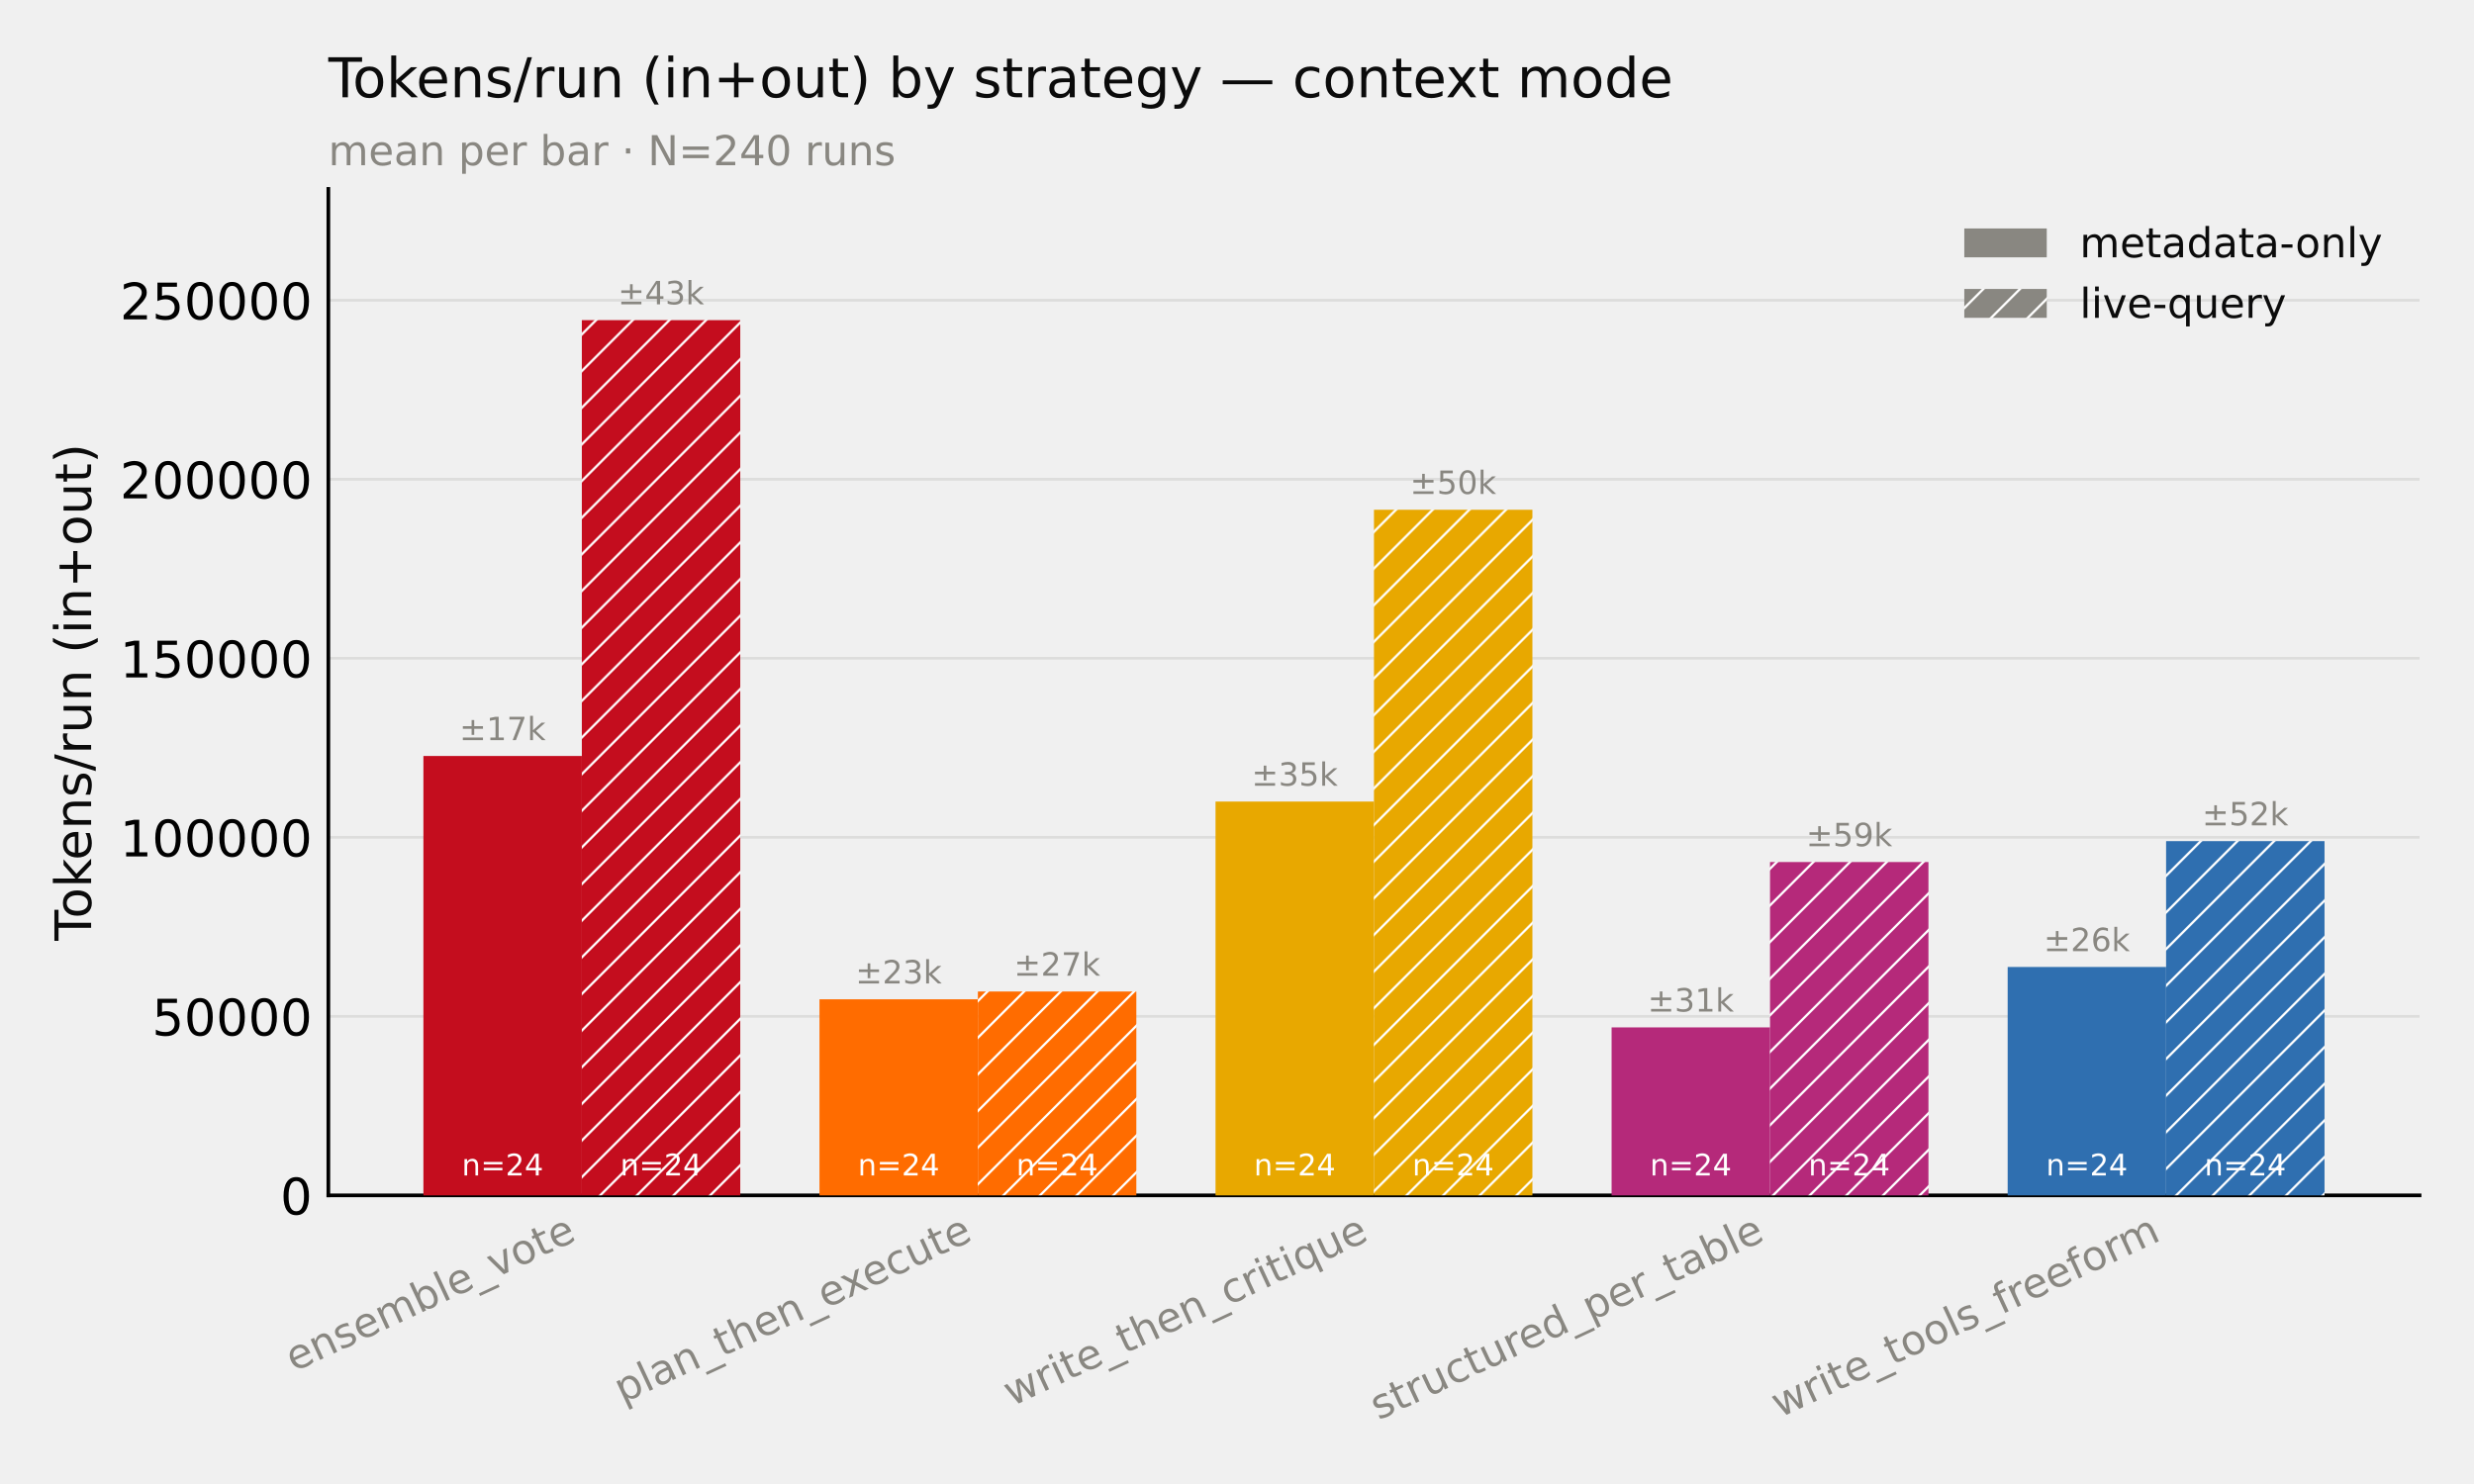
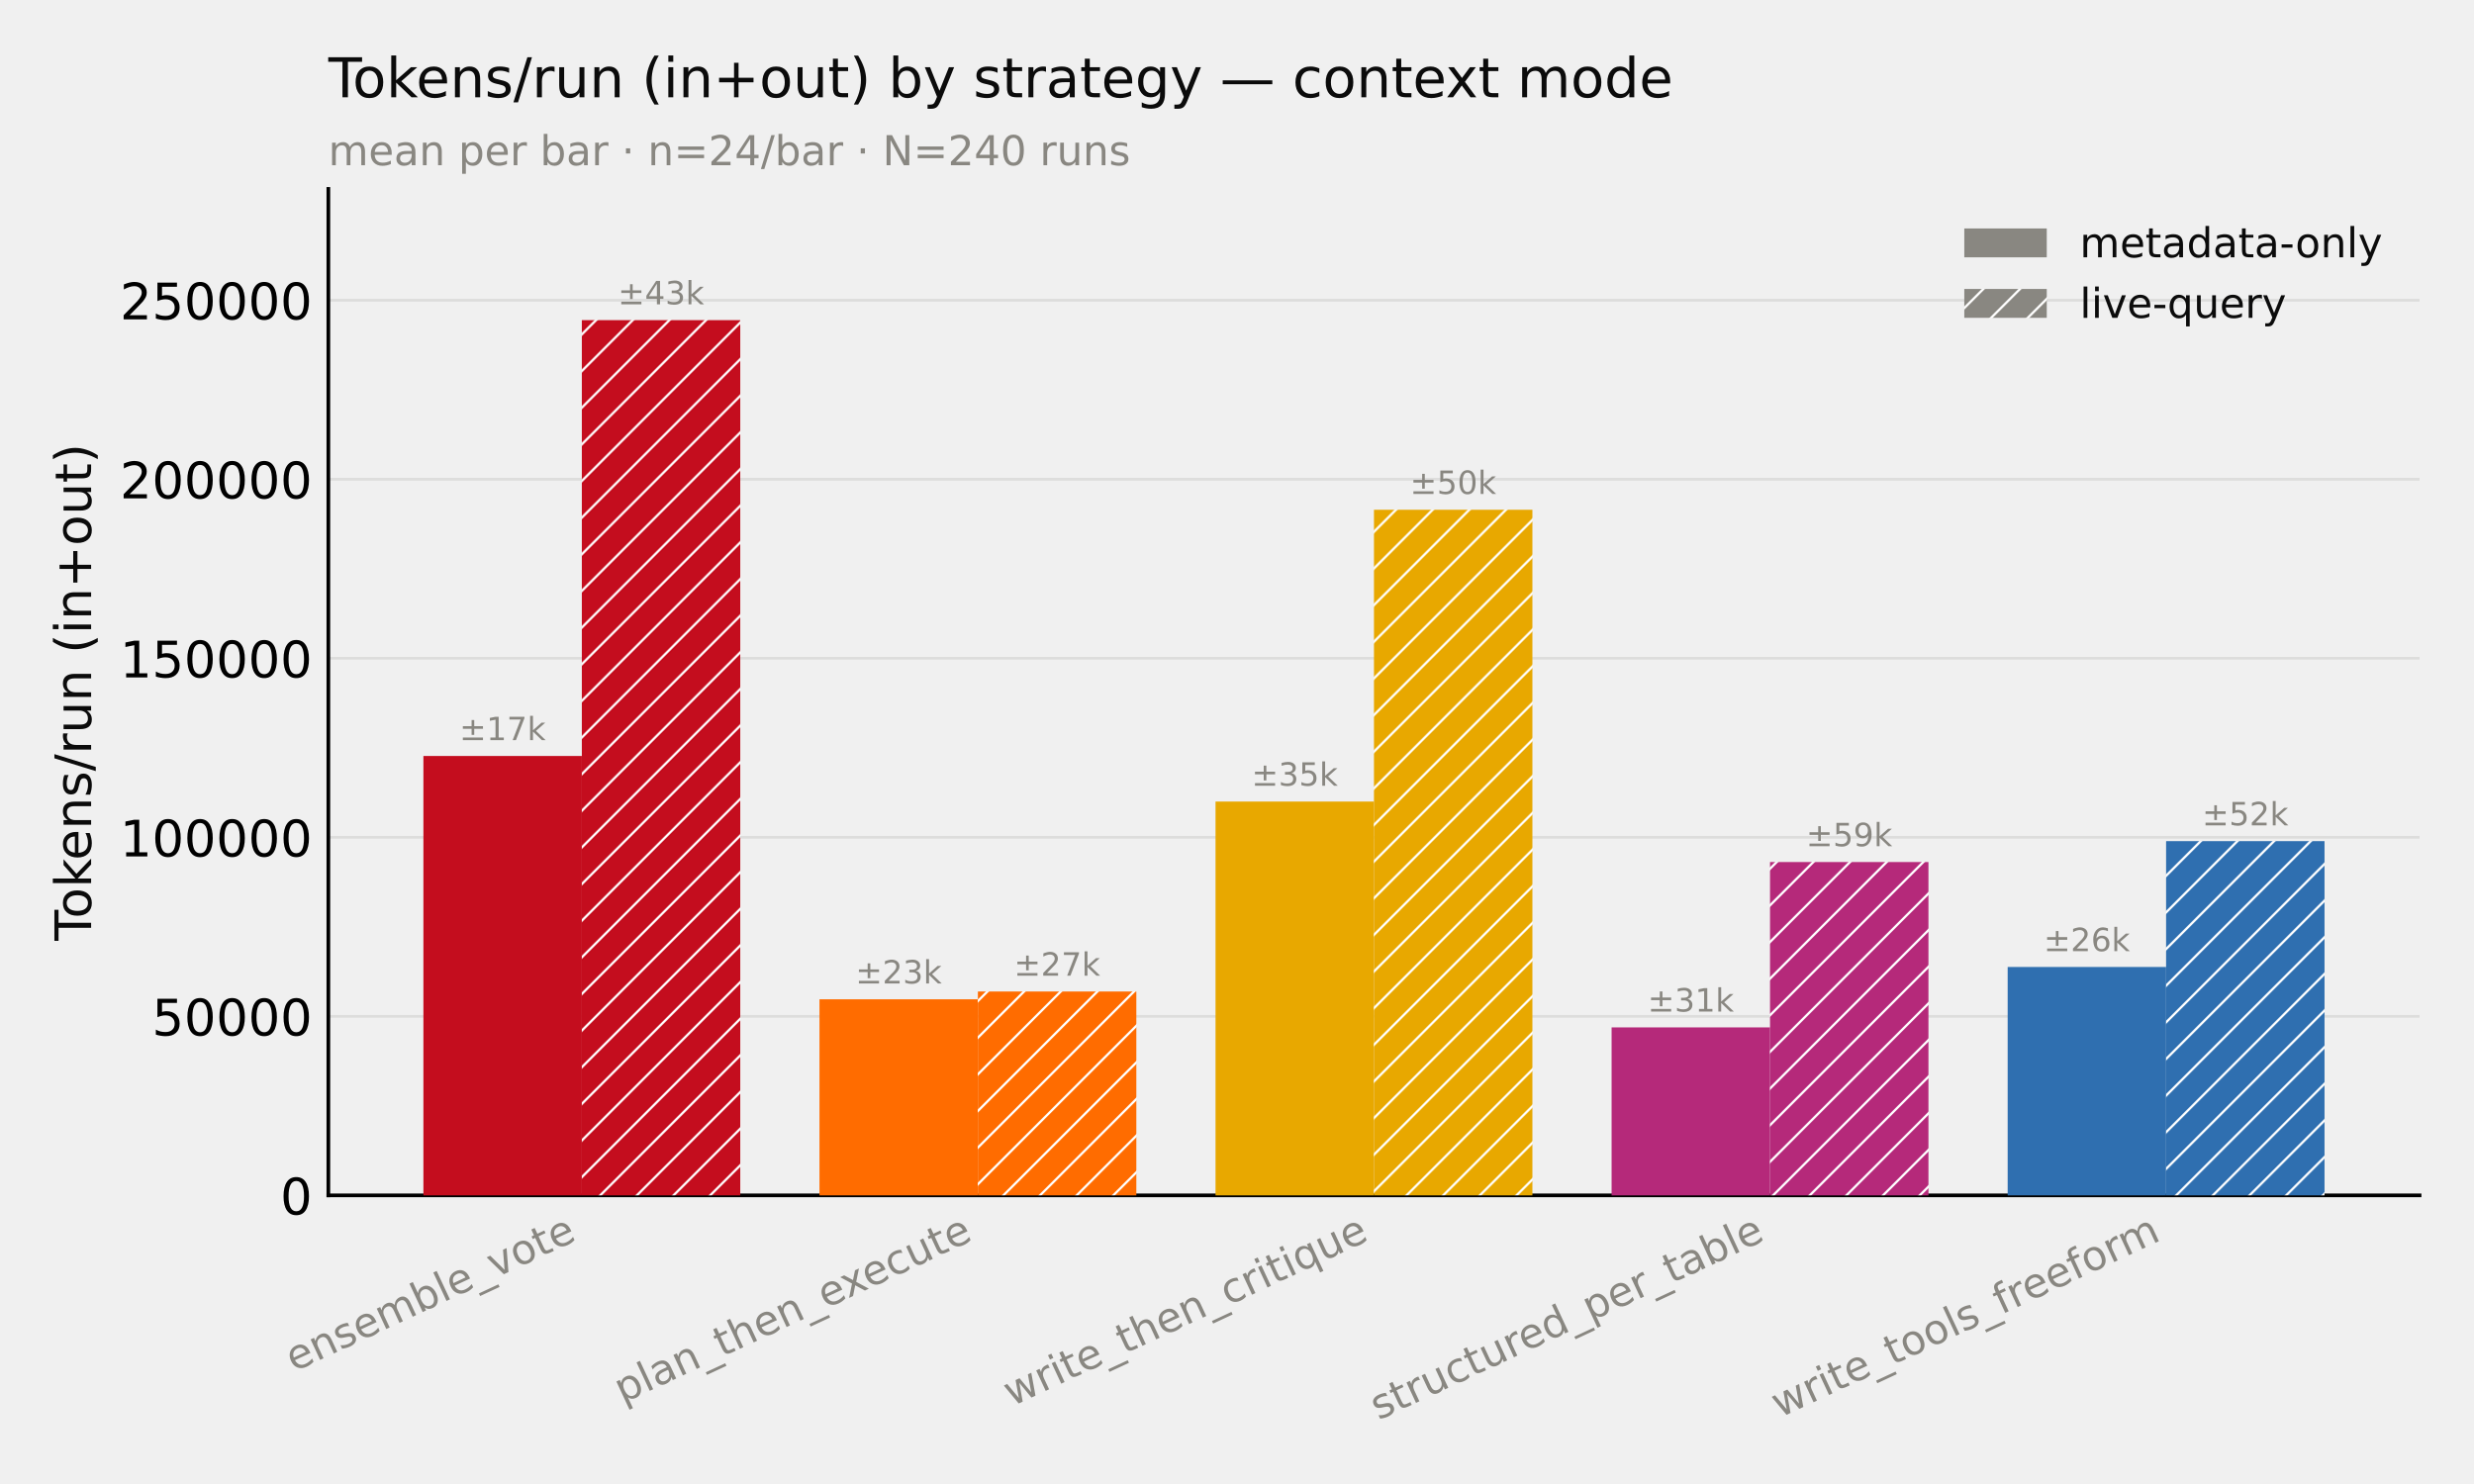
<svg xmlns="http://www.w3.org/2000/svg" width="540pt" height="324pt" viewBox="0 0 540 324" version="1.1">
  <defs>
    <style type="text/css">*{stroke-linejoin: round; stroke-linecap: butt}</style>
  </defs>
  <g id="figure_1">
    <g id="patch_1">
      <path d="M 0 324  L 540 324  L 540 0  L 0 0  L 0 324  z " style="fill: none" />
    </g>
    <g id="axes_1">
      <g id="patch_2">
        <path d="M 71.67 260.982  L 528.12 260.982  L 528.12 41.24  L 71.67 41.24  L 71.67 260.982  z " style="fill: none" />
      </g>
      <g id="matplotlib.axis_1">
        <g id="xtick_1">
          <g id="line2d_1" />
          <g id="text_1">
            <text style="font-size: 9px; font-family: 'DejaVu Sans', 'Bitstream Vera Sans', 'Computer Modern Sans Serif', 'Lucida Grande', 'Verdana', 'Geneva', 'Lucid', 'Arial', 'Helvetica', 'Avant Garde', sans-serif; fill: #898781" transform="translate(64.12176 299.5812) rotate(-25)">ensemble_vote</text>
          </g>
        </g>
        <g id="xtick_2">
          <g id="line2d_2" />
          <g id="text_2">
            <text style="font-size: 9px; font-family: 'DejaVu Sans', 'Bitstream Vera Sans', 'Computer Modern Sans Serif', 'Lucida Grande', 'Verdana', 'Geneva', 'Lucid', 'Arial', 'Helvetica', 'Avant Garde', sans-serif; fill: #898781" transform="translate(135.8859 306.4289) rotate(-25)">plan_then_execute</text>
          </g>
        </g>
        <g id="xtick_3">
          <g id="line2d_3" />
          <g id="text_3">
            <text style="font-size: 9px; font-family: 'DejaVu Sans', 'Bitstream Vera Sans', 'Computer Modern Sans Serif', 'Lucida Grande', 'Verdana', 'Geneva', 'Lucid', 'Arial', 'Helvetica', 'Avant Garde', sans-serif; fill: #898781" transform="translate(220.8449 307.1236) rotate(-25)">write_then_critique</text>
          </g>
        </g>
        <g id="xtick_4">
          <g id="line2d_4" />
          <g id="text_4">
            <text style="font-size: 9px; font-family: 'DejaVu Sans', 'Bitstream Vera Sans', 'Computer Modern Sans Serif', 'Lucida Grande', 'Verdana', 'Geneva', 'Lucid', 'Arial', 'Helvetica', 'Avant Garde', sans-serif; fill: #898781" transform="translate(300.8919 310.1088) rotate(-25)">structured_per_table</text>
          </g>
        </g>
        <g id="xtick_5">
          <g id="line2d_5" />
          <g id="text_5">
            <text style="font-size: 9px; font-family: 'DejaVu Sans', 'Bitstream Vera Sans', 'Computer Modern Sans Serif', 'Lucida Grande', 'Verdana', 'Geneva', 'Lucid', 'Arial', 'Helvetica', 'Avant Garde', sans-serif; fill: #898781" transform="translate(388.4407 309.5959) rotate(-25)">write_tools_freeform</text>
          </g>
        </g>
      </g>
      <g id="matplotlib.axis_2">
        <g id="ytick_1">
          <g id="line2d_6">
            <path d="M 71.67 260.982  L 528.12 260.982  " clip-path="url(#p4168f8cdbf)" style="fill: none; stroke: #898781; stroke-opacity: 0.18; stroke-width: 0.6; stroke-linecap: square" />
          </g>
          <g id="line2d_7" />
          <g id="text_6">
            <text style="font-size: 11px; font-family: 'DejaVu Sans', 'Bitstream Vera Sans', 'Computer Modern Sans Serif', 'Lucida Grande', 'Verdana', 'Geneva', 'Lucid', 'Arial', 'Helvetica', 'Avant Garde', sans-serif; text-anchor: end" x="68.17" y="265.161" transform="rotate(-0 68.17 265.1614)">0</text>
          </g>
        </g>
        <g id="ytick_2">
          <g id="line2d_8">
            <path d="M 71.67 221.895  L 528.12 221.895  " clip-path="url(#p4168f8cdbf)" style="fill: none; stroke: #898781; stroke-opacity: 0.18; stroke-width: 0.6; stroke-linecap: square" />
          </g>
          <g id="line2d_9" />
          <g id="text_7">
            <text style="font-size: 11px; font-family: 'DejaVu Sans', 'Bitstream Vera Sans', 'Computer Modern Sans Serif', 'Lucida Grande', 'Verdana', 'Geneva', 'Lucid', 'Arial', 'Helvetica', 'Avant Garde', sans-serif; text-anchor: end" x="68.17" y="226.074" transform="rotate(-0 68.17 226.0744)">50000</text>
          </g>
        </g>
        <g id="ytick_3">
          <g id="line2d_10">
            <path d="M 71.67 182.808  L 528.12 182.808  " clip-path="url(#p4168f8cdbf)" style="fill: none; stroke: #898781; stroke-opacity: 0.18; stroke-width: 0.6; stroke-linecap: square" />
          </g>
          <g id="line2d_11" />
          <g id="text_8">
            <text style="font-size: 11px; font-family: 'DejaVu Sans', 'Bitstream Vera Sans', 'Computer Modern Sans Serif', 'Lucida Grande', 'Verdana', 'Geneva', 'Lucid', 'Arial', 'Helvetica', 'Avant Garde', sans-serif; text-anchor: end" x="68.17" y="186.987" transform="rotate(-0 68.17 186.9874)">100000</text>
          </g>
        </g>
        <g id="ytick_4">
          <g id="line2d_12">
            <path d="M 71.67 143.721  L 528.12 143.721  " clip-path="url(#p4168f8cdbf)" style="fill: none; stroke: #898781; stroke-opacity: 0.18; stroke-width: 0.6; stroke-linecap: square" />
          </g>
          <g id="line2d_13" />
          <g id="text_9">
            <text style="font-size: 11px; font-family: 'DejaVu Sans', 'Bitstream Vera Sans', 'Computer Modern Sans Serif', 'Lucida Grande', 'Verdana', 'Geneva', 'Lucid', 'Arial', 'Helvetica', 'Avant Garde', sans-serif; text-anchor: end" x="68.17" y="147.9" transform="rotate(-0 68.17 147.9005)">150000</text>
          </g>
        </g>
        <g id="ytick_5">
          <g id="line2d_14">
            <path d="M 71.67 104.634  L 528.12 104.634  " clip-path="url(#p4168f8cdbf)" style="fill: none; stroke: #898781; stroke-opacity: 0.18; stroke-width: 0.6; stroke-linecap: square" />
          </g>
          <g id="line2d_15" />
          <g id="text_10">
            <text style="font-size: 11px; font-family: 'DejaVu Sans', 'Bitstream Vera Sans', 'Computer Modern Sans Serif', 'Lucida Grande', 'Verdana', 'Geneva', 'Lucid', 'Arial', 'Helvetica', 'Avant Garde', sans-serif; text-anchor: end" x="68.17" y="108.814" transform="rotate(-0 68.17 108.8135)">200000</text>
          </g>
        </g>
        <g id="ytick_6">
          <g id="line2d_16">
            <path d="M 71.67 65.547  L 528.12 65.547  " clip-path="url(#p4168f8cdbf)" style="fill: none; stroke: #898781; stroke-opacity: 0.18; stroke-width: 0.6; stroke-linecap: square" />
          </g>
          <g id="line2d_17" />
          <g id="text_11">
            <text style="font-size: 11px; font-family: 'DejaVu Sans', 'Bitstream Vera Sans', 'Computer Modern Sans Serif', 'Lucida Grande', 'Verdana', 'Geneva', 'Lucid', 'Arial', 'Helvetica', 'Avant Garde', sans-serif; text-anchor: end" x="68.17" y="69.727" transform="rotate(-0 68.17 69.72656)">250000</text>
          </g>
        </g>
        <g id="text_12">
          <text style="font-size: 11px; font-family: 'DejaVu Sans', 'Bitstream Vera Sans', 'Computer Modern Sans Serif', 'Lucida Grande', 'Verdana', 'Geneva', 'Lucid', 'Arial', 'Helvetica', 'Avant Garde', sans-serif; text-anchor: middle; fill: #0b0b0b" x="19.89" y="151.111" transform="rotate(-90 19.88984 151.1111)">Tokens/run (in+out)</text>
        </g>
      </g>
      <g id="patch_3">
        <path d="M 71.67 260.982  L 71.67 41.24  " style="fill: none; stroke: #000000; stroke-width: 0.8; stroke-linejoin: miter; stroke-linecap: square" />
      </g>
      <g id="patch_4">
        <path d="M 71.67 260.982  L 528.12 260.982  " style="fill: none; stroke: #000000; stroke-width: 0.8; stroke-linejoin: miter; stroke-linecap: square" />
      </g>
      <g id="patch_5">
        <path d="M 92.418 260.982  L 126.997 260.982  L 126.997 165.059  L 92.418 165.059  z " clip-path="url(#p4168f8cdbf)" style="fill: #c40d1e" />
      </g>
      <g id="patch_6">
        <path d="M 178.867 260.982  L 213.446 260.982  L 213.446 218.174  L 178.867 218.174  z " clip-path="url(#p4168f8cdbf)" style="fill: #ff6c00" />
      </g>
      <g id="patch_7">
        <path d="M 265.315 260.982  L 299.895 260.982  L 299.895 174.999  L 265.315 174.999  z " clip-path="url(#p4168f8cdbf)" style="fill: #e8a800" />
      </g>
      <g id="patch_8">
        <path d="M 351.764 260.982  L 386.344 260.982  L 386.344 224.308  L 351.764 224.308  z " clip-path="url(#p4168f8cdbf)" style="fill: #b5297a" />
      </g>
      <g id="patch_9">
        <path d="M 438.213 260.982  L 472.793 260.982  L 472.793 211.12  L 438.213 211.12  z " clip-path="url(#p4168f8cdbf)" style="fill: #2f6fb0" />
      </g>
      <g id="patch_10">
        <path d="M 126.997 260.982  L 161.577 260.982  L 161.577 69.902  L 126.997 69.902  z " clip-path="url(#p4168f8cdbf)" style="fill: url(#h41277d54e4)" />
      </g>
      <g id="patch_11">
        <path d="M 213.446 260.982  L 248.026 260.982  L 248.026 216.474  L 213.446 216.474  z " clip-path="url(#p4168f8cdbf)" style="fill: url(#h542b835107)" />
      </g>
      <g id="patch_12">
        <path d="M 299.895 260.982  L 334.475 260.982  L 334.475 111.302  L 299.895 111.302  z " clip-path="url(#p4168f8cdbf)" style="fill: url(#ha5774d287d)" />
      </g>
      <g id="patch_13">
        <path d="M 386.344 260.982  L 420.923 260.982  L 420.923 188.212  L 386.344 188.212  z " clip-path="url(#p4168f8cdbf)" style="fill: url(#h3afb93b591)" />
      </g>
      <g id="patch_14">
        <path d="M 472.793 260.982  L 507.372 260.982  L 507.372 183.647  L 472.793 183.647  z " clip-path="url(#p4168f8cdbf)" style="fill: url(#hefcd479e38)" />
      </g>
      <g id="text_13">
        <text style="font-size: 7px; font-family: 'DejaVu Sans', 'Bitstream Vera Sans', 'Computer Modern Sans Serif', 'Lucida Grande', 'Verdana', 'Geneva', 'Lucid', 'Arial', 'Helvetica', 'Avant Garde', sans-serif; text-anchor: middle; fill: #898781" x="109.707" y="161.603" transform="rotate(-0 109.7075 161.6032)">±17k</text>
      </g>
      <g id="text_14">
        <text style="font-size: 7px; font-family: 'DejaVu Sans', 'Bitstream Vera Sans', 'Computer Modern Sans Serif', 'Lucida Grande', 'Verdana', 'Geneva', 'Lucid', 'Arial', 'Helvetica', 'Avant Garde', sans-serif; text-anchor: middle; fill: #898781" x="196.156" y="214.718" transform="rotate(-0 196.1564 214.7181)">±23k</text>
      </g>
      <g id="text_15">
        <text style="font-size: 7px; font-family: 'DejaVu Sans', 'Bitstream Vera Sans', 'Computer Modern Sans Serif', 'Lucida Grande', 'Verdana', 'Geneva', 'Lucid', 'Arial', 'Helvetica', 'Avant Garde', sans-serif; text-anchor: middle; fill: #898781" x="282.605" y="171.544" transform="rotate(-0 282.6052 171.5437)">±35k</text>
      </g>
      <g id="text_16">
        <text style="font-size: 7px; font-family: 'DejaVu Sans', 'Bitstream Vera Sans', 'Computer Modern Sans Serif', 'Lucida Grande', 'Verdana', 'Geneva', 'Lucid', 'Arial', 'Helvetica', 'Avant Garde', sans-serif; text-anchor: middle; fill: #898781" x="369.054" y="220.852" transform="rotate(-0 369.0541 220.8524)">±31k</text>
      </g>
      <g id="text_17">
        <text style="font-size: 7px; font-family: 'DejaVu Sans', 'Bitstream Vera Sans', 'Computer Modern Sans Serif', 'Lucida Grande', 'Verdana', 'Geneva', 'Lucid', 'Arial', 'Helvetica', 'Avant Garde', sans-serif; text-anchor: middle; fill: #898781" x="455.503" y="207.664" transform="rotate(-0 455.503 207.6644)">±26k</text>
      </g>
      <g id="text_18">
        <text style="font-size: 7px; font-family: 'DejaVu Sans', 'Bitstream Vera Sans', 'Computer Modern Sans Serif', 'Lucida Grande', 'Verdana', 'Geneva', 'Lucid', 'Arial', 'Helvetica', 'Avant Garde', sans-serif; text-anchor: middle; fill: #898781" x="144.287" y="66.446" transform="rotate(-0 144.287 66.44625)">±43k</text>
      </g>
      <g id="text_19">
        <text style="font-size: 7px; font-family: 'DejaVu Sans', 'Bitstream Vera Sans', 'Computer Modern Sans Serif', 'Lucida Grande', 'Verdana', 'Geneva', 'Lucid', 'Arial', 'Helvetica', 'Avant Garde', sans-serif; text-anchor: middle; fill: #898781" x="230.736" y="213.018" transform="rotate(-0 230.7359 213.018)">±27k</text>
      </g>
      <g id="text_20">
        <text style="font-size: 7px; font-family: 'DejaVu Sans', 'Bitstream Vera Sans', 'Computer Modern Sans Serif', 'Lucida Grande', 'Verdana', 'Geneva', 'Lucid', 'Arial', 'Helvetica', 'Avant Garde', sans-serif; text-anchor: middle; fill: #898781" x="317.185" y="107.846" transform="rotate(-0 317.1848 107.8464)">±50k</text>
      </g>
      <g id="text_21">
        <text style="font-size: 7px; font-family: 'DejaVu Sans', 'Bitstream Vera Sans', 'Computer Modern Sans Serif', 'Lucida Grande', 'Verdana', 'Geneva', 'Lucid', 'Arial', 'Helvetica', 'Avant Garde', sans-serif; text-anchor: middle; fill: #898781" x="403.634" y="184.756" transform="rotate(-0 403.6336 184.7565)">±59k</text>
      </g>
      <g id="text_22">
        <text style="font-size: 7px; font-family: 'DejaVu Sans', 'Bitstream Vera Sans', 'Computer Modern Sans Serif', 'Lucida Grande', 'Verdana', 'Geneva', 'Lucid', 'Arial', 'Helvetica', 'Avant Garde', sans-serif; text-anchor: middle; fill: #898781" x="490.082" y="180.192" transform="rotate(-0 490.0825 180.1916)">±52k</text>
      </g>
      <g id="text_23">
-         <text style="font-size: 9px; font-family: 'DejaVu Sans', 'Bitstream Vera Sans', 'Computer Modern Sans Serif', 'Lucida Grande', 'Verdana', 'Geneva', 'Lucid', 'Arial', 'Helvetica', 'Avant Garde', sans-serif; text-anchor: start; fill: #898781" x="71.67" y="36.072" transform="rotate(-0 71.67 36.07215)">mean per bar · N=240 runs</text>
+         <text style="font-size: 9px; font-family: 'DejaVu Sans', 'Bitstream Vera Sans', 'Computer Modern Sans Serif', 'Lucida Grande', 'Verdana', 'Geneva', 'Lucid', 'Arial', 'Helvetica', 'Avant Garde', sans-serif; text-anchor: start; fill: #898781" x="71.67" y="36.072" transform="rotate(-0 71.67 36.07215)">mean per bar · n=24/bar · N=240 runs</text>
      </g>
      <g id="text_24">
        <text style="font-size: 12px; font-family: 'DejaVu Sans', 'Bitstream Vera Sans', 'Computer Modern Sans Serif', 'Lucida Grande', 'Verdana', 'Geneva', 'Lucid', 'Arial', 'Helvetica', 'Avant Garde', sans-serif; text-anchor: start; fill: #0b0b0b" x="71.67" y="21.24" transform="rotate(-0 71.67 21.24)">Tokens/run (in+out) by strategy — context mode</text>
-       </g>
-       <g id="text_25">
-         <text style="font-size: 6.5px; font-family: 'DejaVu Sans', 'Bitstream Vera Sans', 'Computer Modern Sans Serif', 'Lucida Grande', 'Verdana', 'Geneva', 'Lucid', 'Arial', 'Helvetica', 'Avant Garde', sans-serif; text-anchor: middle; fill: #ffffff" x="109.707" y="256.63" transform="rotate(-0 109.7075 256.6304)">n=24</text>
-       </g>
-       <g id="text_26">
-         <text style="font-size: 6.5px; font-family: 'DejaVu Sans', 'Bitstream Vera Sans', 'Computer Modern Sans Serif', 'Lucida Grande', 'Verdana', 'Geneva', 'Lucid', 'Arial', 'Helvetica', 'Avant Garde', sans-serif; text-anchor: middle; fill: #ffffff" x="196.156" y="256.63" transform="rotate(-0 196.1564 256.6304)">n=24</text>
-       </g>
-       <g id="text_27">
-         <text style="font-size: 6.5px; font-family: 'DejaVu Sans', 'Bitstream Vera Sans', 'Computer Modern Sans Serif', 'Lucida Grande', 'Verdana', 'Geneva', 'Lucid', 'Arial', 'Helvetica', 'Avant Garde', sans-serif; text-anchor: middle; fill: #ffffff" x="282.605" y="256.63" transform="rotate(-0 282.6052 256.6304)">n=24</text>
-       </g>
-       <g id="text_28">
-         <text style="font-size: 6.5px; font-family: 'DejaVu Sans', 'Bitstream Vera Sans', 'Computer Modern Sans Serif', 'Lucida Grande', 'Verdana', 'Geneva', 'Lucid', 'Arial', 'Helvetica', 'Avant Garde', sans-serif; text-anchor: middle; fill: #ffffff" x="369.054" y="256.63" transform="rotate(-0 369.0541 256.6304)">n=24</text>
-       </g>
-       <g id="text_29">
-         <text style="font-size: 6.5px; font-family: 'DejaVu Sans', 'Bitstream Vera Sans', 'Computer Modern Sans Serif', 'Lucida Grande', 'Verdana', 'Geneva', 'Lucid', 'Arial', 'Helvetica', 'Avant Garde', sans-serif; text-anchor: middle; fill: #ffffff" x="455.503" y="256.63" transform="rotate(-0 455.503 256.6304)">n=24</text>
-       </g>
-       <g id="text_30">
-         <text style="font-size: 6.5px; font-family: 'DejaVu Sans', 'Bitstream Vera Sans', 'Computer Modern Sans Serif', 'Lucida Grande', 'Verdana', 'Geneva', 'Lucid', 'Arial', 'Helvetica', 'Avant Garde', sans-serif; text-anchor: middle; fill: #ffffff" x="144.287" y="256.63" transform="rotate(-0 144.287 256.6304)">n=24</text>
-       </g>
-       <g id="text_31">
-         <text style="font-size: 6.5px; font-family: 'DejaVu Sans', 'Bitstream Vera Sans', 'Computer Modern Sans Serif', 'Lucida Grande', 'Verdana', 'Geneva', 'Lucid', 'Arial', 'Helvetica', 'Avant Garde', sans-serif; text-anchor: middle; fill: #ffffff" x="230.736" y="256.63" transform="rotate(-0 230.7359 256.6304)">n=24</text>
-       </g>
-       <g id="text_32">
-         <text style="font-size: 6.5px; font-family: 'DejaVu Sans', 'Bitstream Vera Sans', 'Computer Modern Sans Serif', 'Lucida Grande', 'Verdana', 'Geneva', 'Lucid', 'Arial', 'Helvetica', 'Avant Garde', sans-serif; text-anchor: middle; fill: #ffffff" x="317.185" y="256.63" transform="rotate(-0 317.1848 256.6304)">n=24</text>
-       </g>
-       <g id="text_33">
-         <text style="font-size: 6.5px; font-family: 'DejaVu Sans', 'Bitstream Vera Sans', 'Computer Modern Sans Serif', 'Lucida Grande', 'Verdana', 'Geneva', 'Lucid', 'Arial', 'Helvetica', 'Avant Garde', sans-serif; text-anchor: middle; fill: #ffffff" x="403.634" y="256.63" transform="rotate(-0 403.6336 256.6304)">n=24</text>
-       </g>
-       <g id="text_34">
-         <text style="font-size: 6.5px; font-family: 'DejaVu Sans', 'Bitstream Vera Sans', 'Computer Modern Sans Serif', 'Lucida Grande', 'Verdana', 'Geneva', 'Lucid', 'Arial', 'Helvetica', 'Avant Garde', sans-serif; text-anchor: middle; fill: #ffffff" x="490.082" y="256.63" transform="rotate(-0 490.0825 256.6304)">n=24</text>
      </g>
      <g id="legend_1">
        <g id="patch_15">
          <path d="M 428.746 56.179  L 446.746 56.179  L 446.746 49.879  L 428.746 49.879  z " style="fill: #898781" />
        </g>
-         <g id="text_35">
+         <g id="text_25">
          <text style="font-size: 9px; font-family: 'DejaVu Sans', 'Bitstream Vera Sans', 'Computer Modern Sans Serif', 'Lucida Grande', 'Verdana', 'Geneva', 'Lucid', 'Arial', 'Helvetica', 'Avant Garde', sans-serif; text-anchor: start; fill: #0b0b0b" x="453.946" y="56.179" transform="rotate(-0 453.9459 56.17859)">metadata-only</text>
        </g>
        <g id="patch_16">
          <path d="M 428.746 69.389  L 446.746 69.389  L 446.746 63.089  L 428.746 63.089  z " style="fill: url(#h96f8c48818)" />
        </g>
-         <g id="text_36">
+         <g id="text_26">
          <text style="font-size: 9px; font-family: 'DejaVu Sans', 'Bitstream Vera Sans', 'Computer Modern Sans Serif', 'Lucida Grande', 'Verdana', 'Geneva', 'Lucid', 'Arial', 'Helvetica', 'Avant Garde', sans-serif; text-anchor: start; fill: #0b0b0b" x="453.946" y="69.389" transform="rotate(-0 453.9459 69.38891)">live-query</text>
        </g>
      </g>
    </g>
  </g>
  <defs>
    <clipPath id="p4168f8cdbf">
      <rect x="71.67" y="41.24" width="456.45" height="219.742" />
    </clipPath>
  </defs>
  <defs>
    <pattern id="h41277d54e4" patternUnits="userSpaceOnUse" x="0" y="0" width="72" height="72">
      <rect x="0" y="0" width="73" height="73" fill="#c40d1e" />
      <path d="M -36 36  L 36 -36  M -32 40  L 40 -32  M -28 44  L 44 -28  M -24 48  L 48 -24  M -20 52  L 52 -20  M -16 56  L 56 -16  M -12 60  L 60 -12  M -8 64  L 64 -8  M -4 68  L 68 -4  M 0 72  L 72 0  M 4 76  L 76 4  M 8 80  L 80 8  M 12 84  L 84 12  M 16 88  L 88 16  M 20 92  L 92 20  M 24 96  L 96 24  M 28 100  L 100 28  M 32 104  L 104 32  M 36 108  L 108 36  " style="fill: #ffffff; stroke: #ffffff; stroke-width: 0.5; stroke-linecap: butt; stroke-linejoin: miter" />
    </pattern>
    <pattern id="h542b835107" patternUnits="userSpaceOnUse" x="0" y="0" width="72" height="72">
      <rect x="0" y="0" width="73" height="73" fill="#ff6c00" />
      <path d="M -36 36  L 36 -36  M -32 40  L 40 -32  M -28 44  L 44 -28  M -24 48  L 48 -24  M -20 52  L 52 -20  M -16 56  L 56 -16  M -12 60  L 60 -12  M -8 64  L 64 -8  M -4 68  L 68 -4  M 0 72  L 72 0  M 4 76  L 76 4  M 8 80  L 80 8  M 12 84  L 84 12  M 16 88  L 88 16  M 20 92  L 92 20  M 24 96  L 96 24  M 28 100  L 100 28  M 32 104  L 104 32  M 36 108  L 108 36  " style="fill: #ffffff; stroke: #ffffff; stroke-width: 0.5; stroke-linecap: butt; stroke-linejoin: miter" />
    </pattern>
    <pattern id="ha5774d287d" patternUnits="userSpaceOnUse" x="0" y="0" width="72" height="72">
      <rect x="0" y="0" width="73" height="73" fill="#e8a800" />
      <path d="M -36 36  L 36 -36  M -32 40  L 40 -32  M -28 44  L 44 -28  M -24 48  L 48 -24  M -20 52  L 52 -20  M -16 56  L 56 -16  M -12 60  L 60 -12  M -8 64  L 64 -8  M -4 68  L 68 -4  M 0 72  L 72 0  M 4 76  L 76 4  M 8 80  L 80 8  M 12 84  L 84 12  M 16 88  L 88 16  M 20 92  L 92 20  M 24 96  L 96 24  M 28 100  L 100 28  M 32 104  L 104 32  M 36 108  L 108 36  " style="fill: #ffffff; stroke: #ffffff; stroke-width: 0.5; stroke-linecap: butt; stroke-linejoin: miter" />
    </pattern>
    <pattern id="h3afb93b591" patternUnits="userSpaceOnUse" x="0" y="0" width="72" height="72">
      <rect x="0" y="0" width="73" height="73" fill="#b5297a" />
      <path d="M -36 36  L 36 -36  M -32 40  L 40 -32  M -28 44  L 44 -28  M -24 48  L 48 -24  M -20 52  L 52 -20  M -16 56  L 56 -16  M -12 60  L 60 -12  M -8 64  L 64 -8  M -4 68  L 68 -4  M 0 72  L 72 0  M 4 76  L 76 4  M 8 80  L 80 8  M 12 84  L 84 12  M 16 88  L 88 16  M 20 92  L 92 20  M 24 96  L 96 24  M 28 100  L 100 28  M 32 104  L 104 32  M 36 108  L 108 36  " style="fill: #ffffff; stroke: #ffffff; stroke-width: 0.5; stroke-linecap: butt; stroke-linejoin: miter" />
    </pattern>
    <pattern id="hefcd479e38" patternUnits="userSpaceOnUse" x="0" y="0" width="72" height="72">
      <rect x="0" y="0" width="73" height="73" fill="#2f6fb0" />
      <path d="M -36 36  L 36 -36  M -32 40  L 40 -32  M -28 44  L 44 -28  M -24 48  L 48 -24  M -20 52  L 52 -20  M -16 56  L 56 -16  M -12 60  L 60 -12  M -8 64  L 64 -8  M -4 68  L 68 -4  M 0 72  L 72 0  M 4 76  L 76 4  M 8 80  L 80 8  M 12 84  L 84 12  M 16 88  L 88 16  M 20 92  L 92 20  M 24 96  L 96 24  M 28 100  L 100 28  M 32 104  L 104 32  M 36 108  L 108 36  " style="fill: #ffffff; stroke: #ffffff; stroke-width: 0.5; stroke-linecap: butt; stroke-linejoin: miter" />
    </pattern>
    <pattern id="h96f8c48818" patternUnits="userSpaceOnUse" x="0" y="0" width="72" height="72">
      <rect x="0" y="0" width="73" height="73" fill="#898781" />
      <path d="M -36 36  L 36 -36  M -32 40  L 40 -32  M -28 44  L 44 -28  M -24 48  L 48 -24  M -20 52  L 52 -20  M -16 56  L 56 -16  M -12 60  L 60 -12  M -8 64  L 64 -8  M -4 68  L 68 -4  M 0 72  L 72 0  M 4 76  L 76 4  M 8 80  L 80 8  M 12 84  L 84 12  M 16 88  L 88 16  M 20 92  L 92 20  M 24 96  L 96 24  M 28 100  L 100 28  M 32 104  L 104 32  M 36 108  L 108 36  " style="fill: #ffffff; stroke: #ffffff; stroke-width: 0.5; stroke-linecap: butt; stroke-linejoin: miter" />
    </pattern>
  </defs>
</svg>
